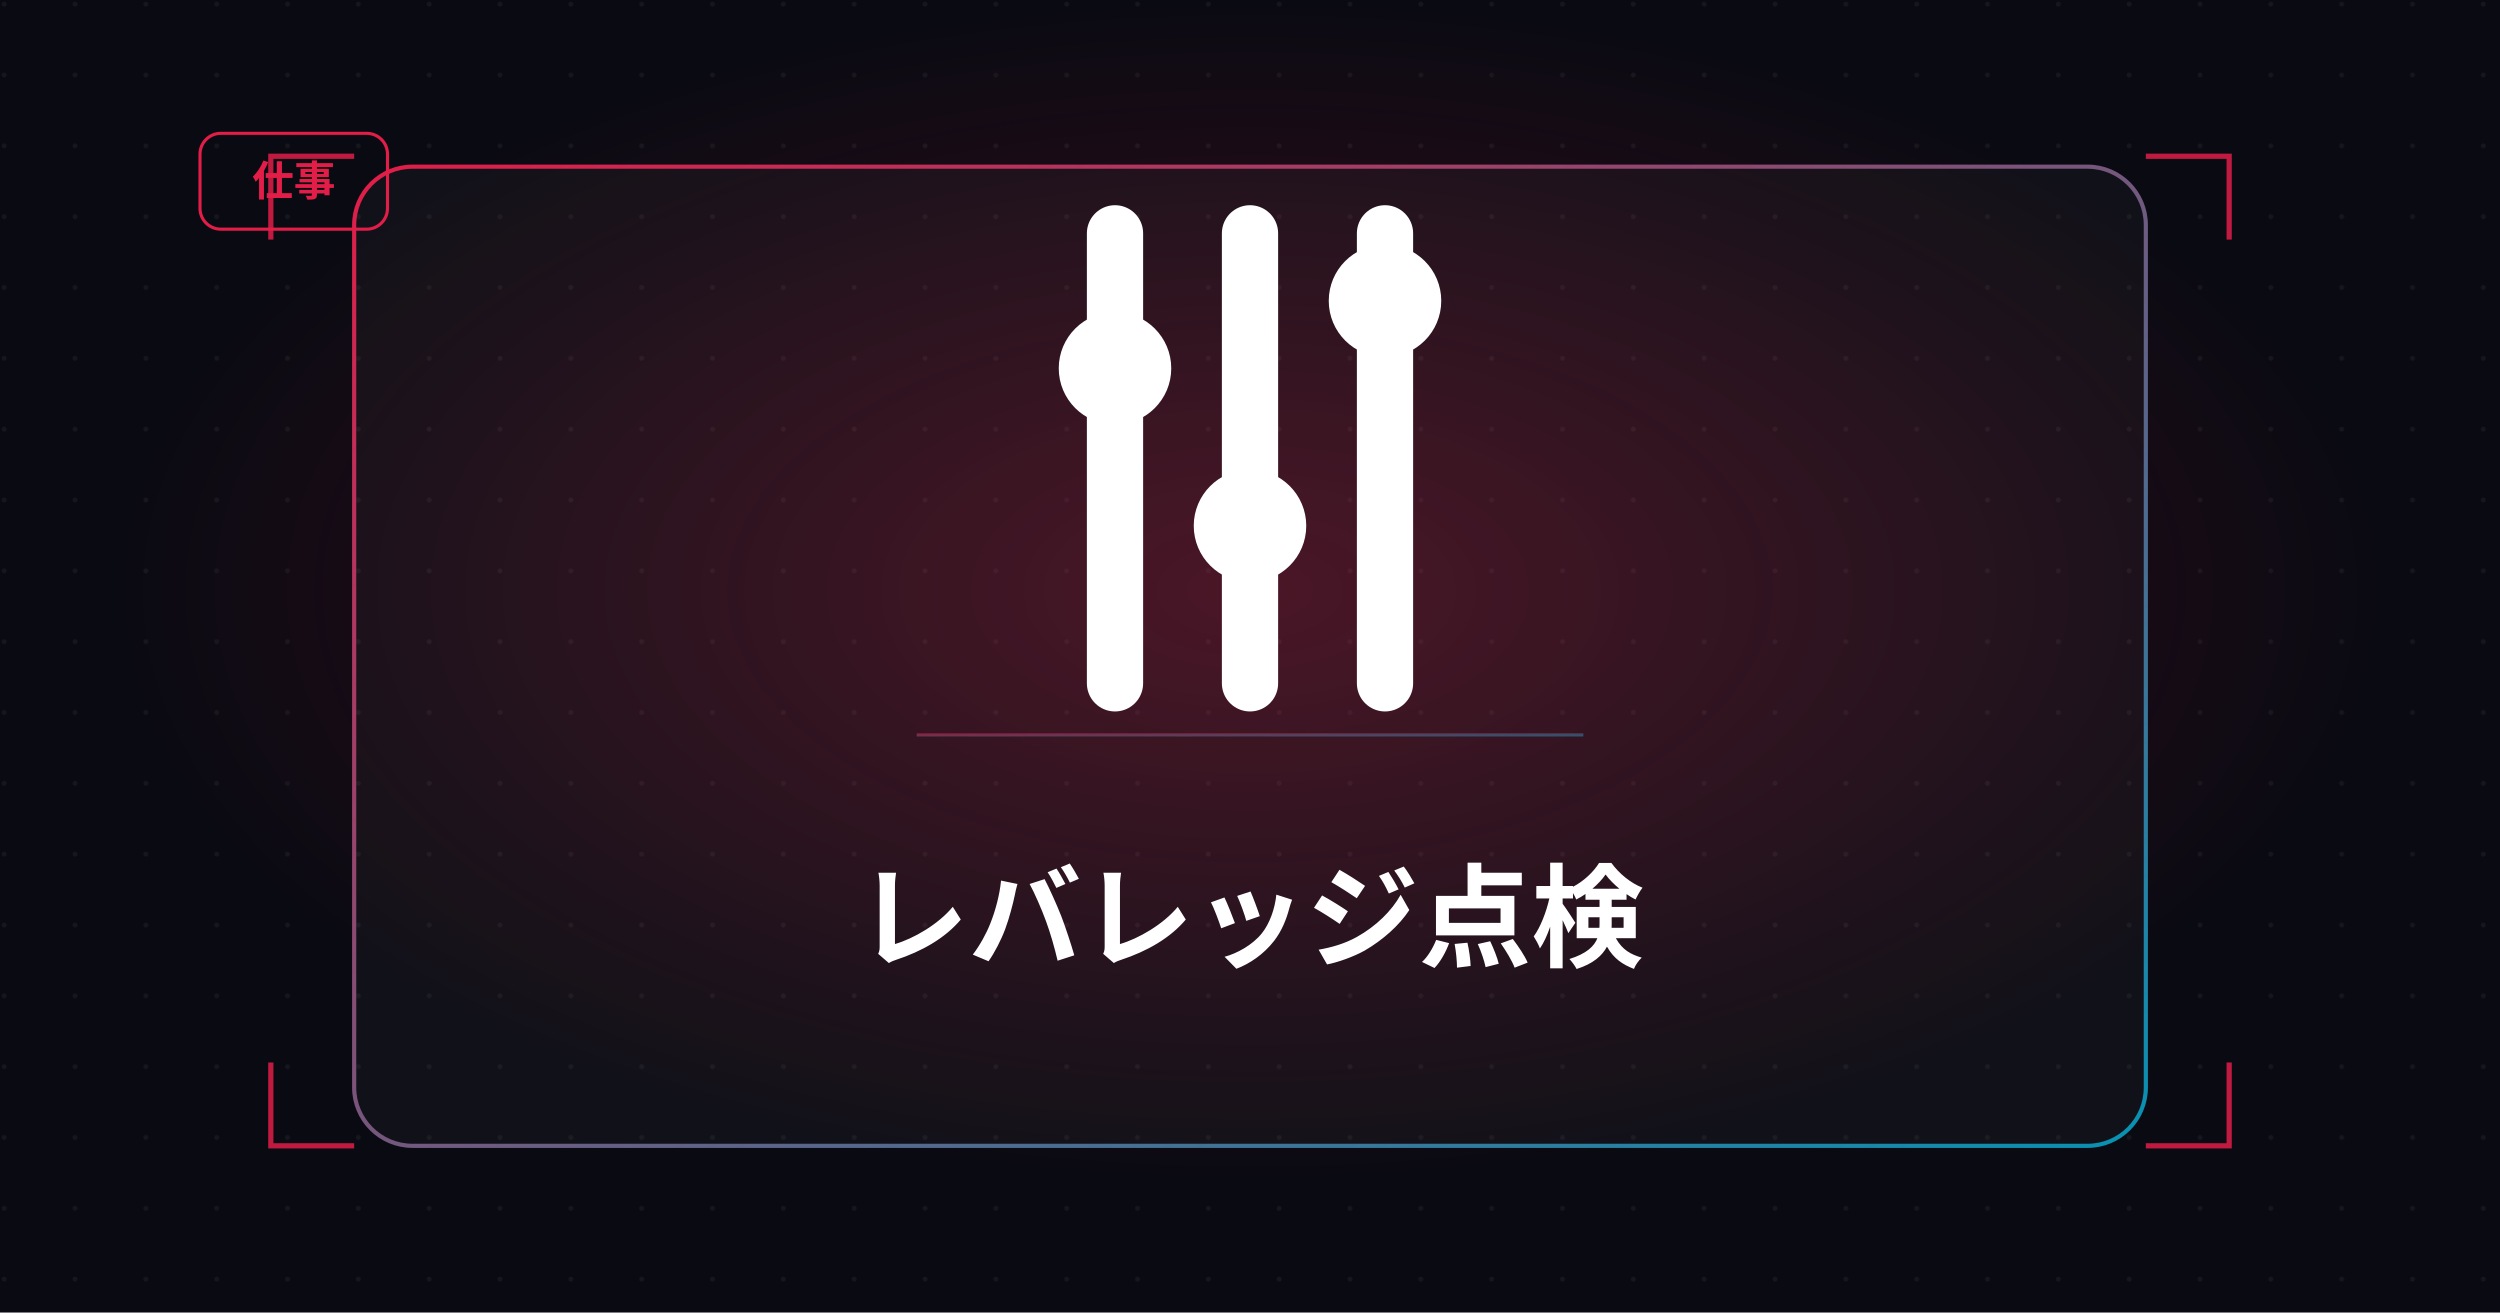
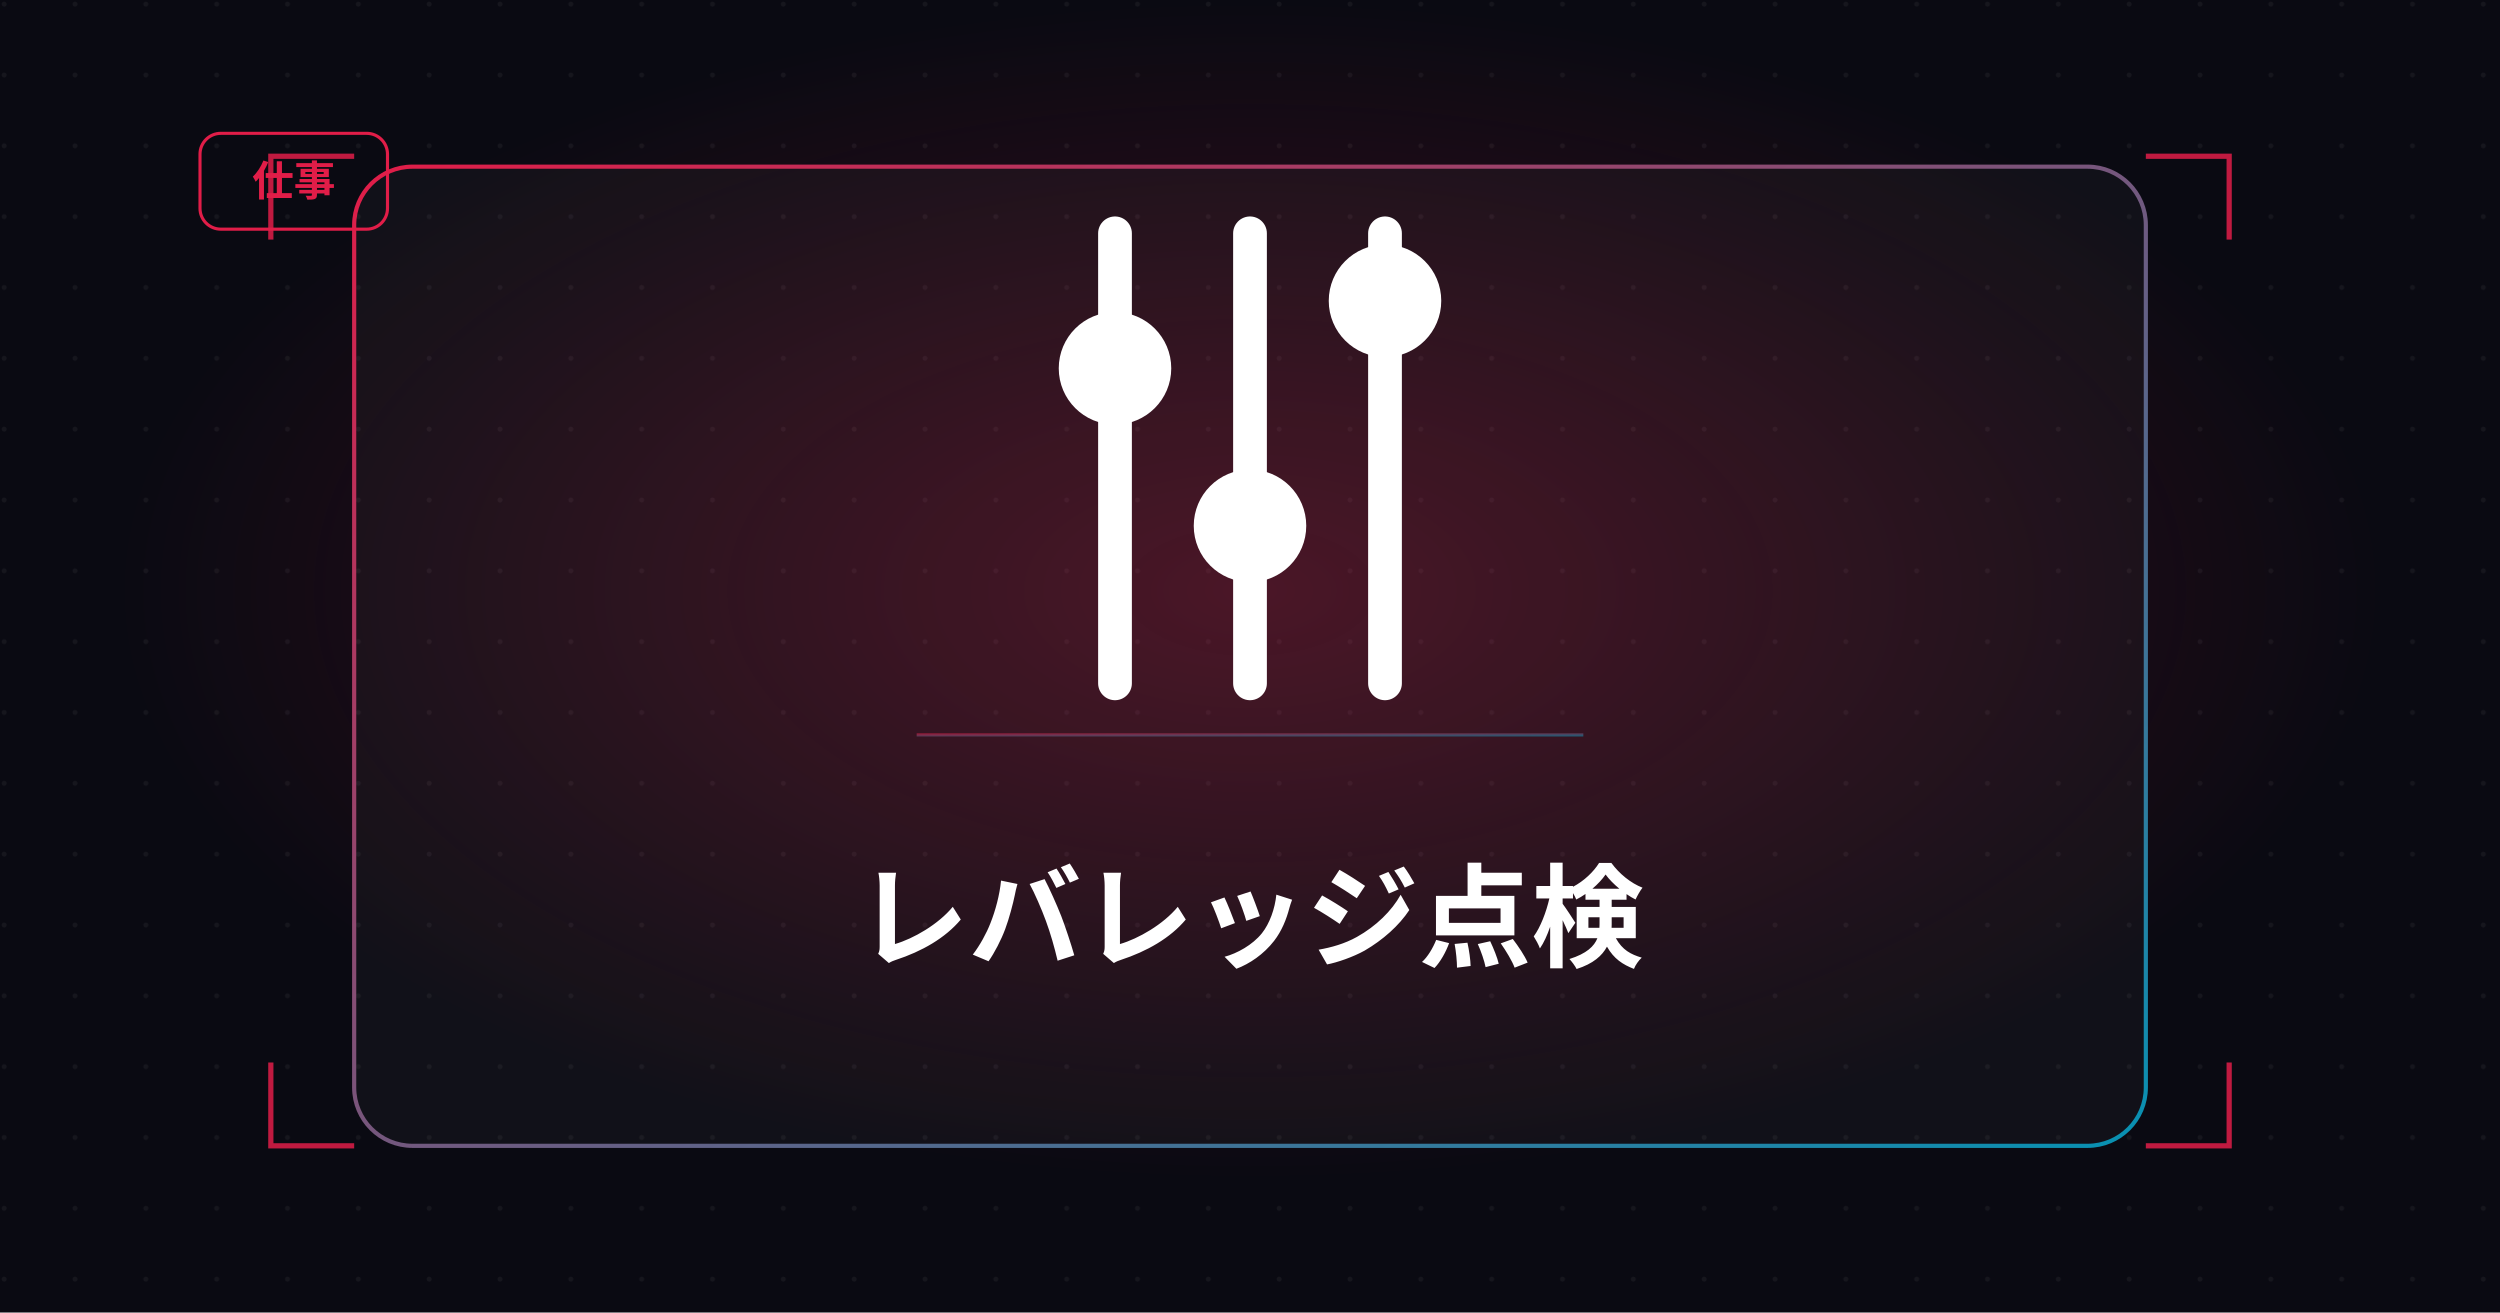
<svg xmlns="http://www.w3.org/2000/svg" viewBox="0 0 1200 630">
  <defs>
    <linearGradient id="hc-stroke" x1="0" y1="0" x2="1" y2="1">
      <stop offset="0%" stop-color="#e11d48" />
      <stop offset="100%" stop-color="#0891b2" />
    </linearGradient>
    <radialGradient id="hc-glow" cx="50%" cy="45%" r="45%">
      <stop offset="0%" stop-color="#e11d48" stop-opacity="0.28" />
      <stop offset="100%" stop-color="#e11d48" stop-opacity="0" />
    </radialGradient>
    <pattern id="hc-dots" width="34" height="34" patternUnits="userSpaceOnUse">
      <circle cx="2" cy="2" r="1.2" fill="#ffffff" opacity="0.05" />
    </pattern>
  </defs>
  <rect width="1200" height="630" fill="#0a0a12" />
  <rect width="1200" height="630" fill="url(#hc-dots)" />
  <rect width="1200" height="630" fill="url(#hc-glow)" />
  <rect x="170" y="80" width="860" height="470" rx="28" fill="#ffffff" opacity="0.03" />
  <rect x="170" y="80" width="860" height="470" rx="28" fill="none" stroke="url(#hc-stroke)" stroke-width="2" />
  <g stroke="#e11d48" stroke-width="2.5" opacity="0.85">
    <path d="M130 115 V75 H170" fill="none" />
    <path d="M1030 75 H1070 V115" fill="none" />
    <path d="M1070 510 V550 H1030" fill="none" />
    <path d="M170 550 H130 V510" fill="none" />
  </g>
  <rect x="96" y="64" width="90" height="46" rx="10" fill="none" stroke="#e11d48" stroke-width="1.5" />
  <text x="141.0" y="94" font-size="20" font-weight="700" fill="#e11d48" text-anchor="middle" font-family="'Noto Sans JP', sans-serif">仕事</text>
-   <g transform="translate(600 220) scale(5.4) translate(-32 -32)" fill="none" stroke="#ffffff" stroke-width="5" stroke-linecap="round" stroke-linejoin="round">
+   <g transform="translate(600 220) scale(5.4) translate(-32 -32)" fill="none" stroke="#ffffff" stroke-width="3" stroke-linecap="round" stroke-linejoin="round">
    <line x1="20" y1="12" x2="20" y2="52" />
    <line x1="32" y1="12" x2="32" y2="52" />
    <line x1="44" y1="12" x2="44" y2="52" />
    <circle cx="20" cy="24" r="5" fill="#ffffff" stroke="none" />
    <circle cx="32" cy="38" r="5" fill="#ffffff" stroke="none" />
    <circle cx="44" cy="18" r="5" fill="#ffffff" stroke="none" />
  </g>
  <rect x="440" y="352" width="320" height="1.5" fill="url(#hc-stroke)" opacity="0.6" />
  <text x="600" y="460" font-size="54" font-weight="900" text-anchor="middle" fill="#ffffff" font-family="'Noto Sans JP', sans-serif">レバレッジ点検</text>
</svg>
